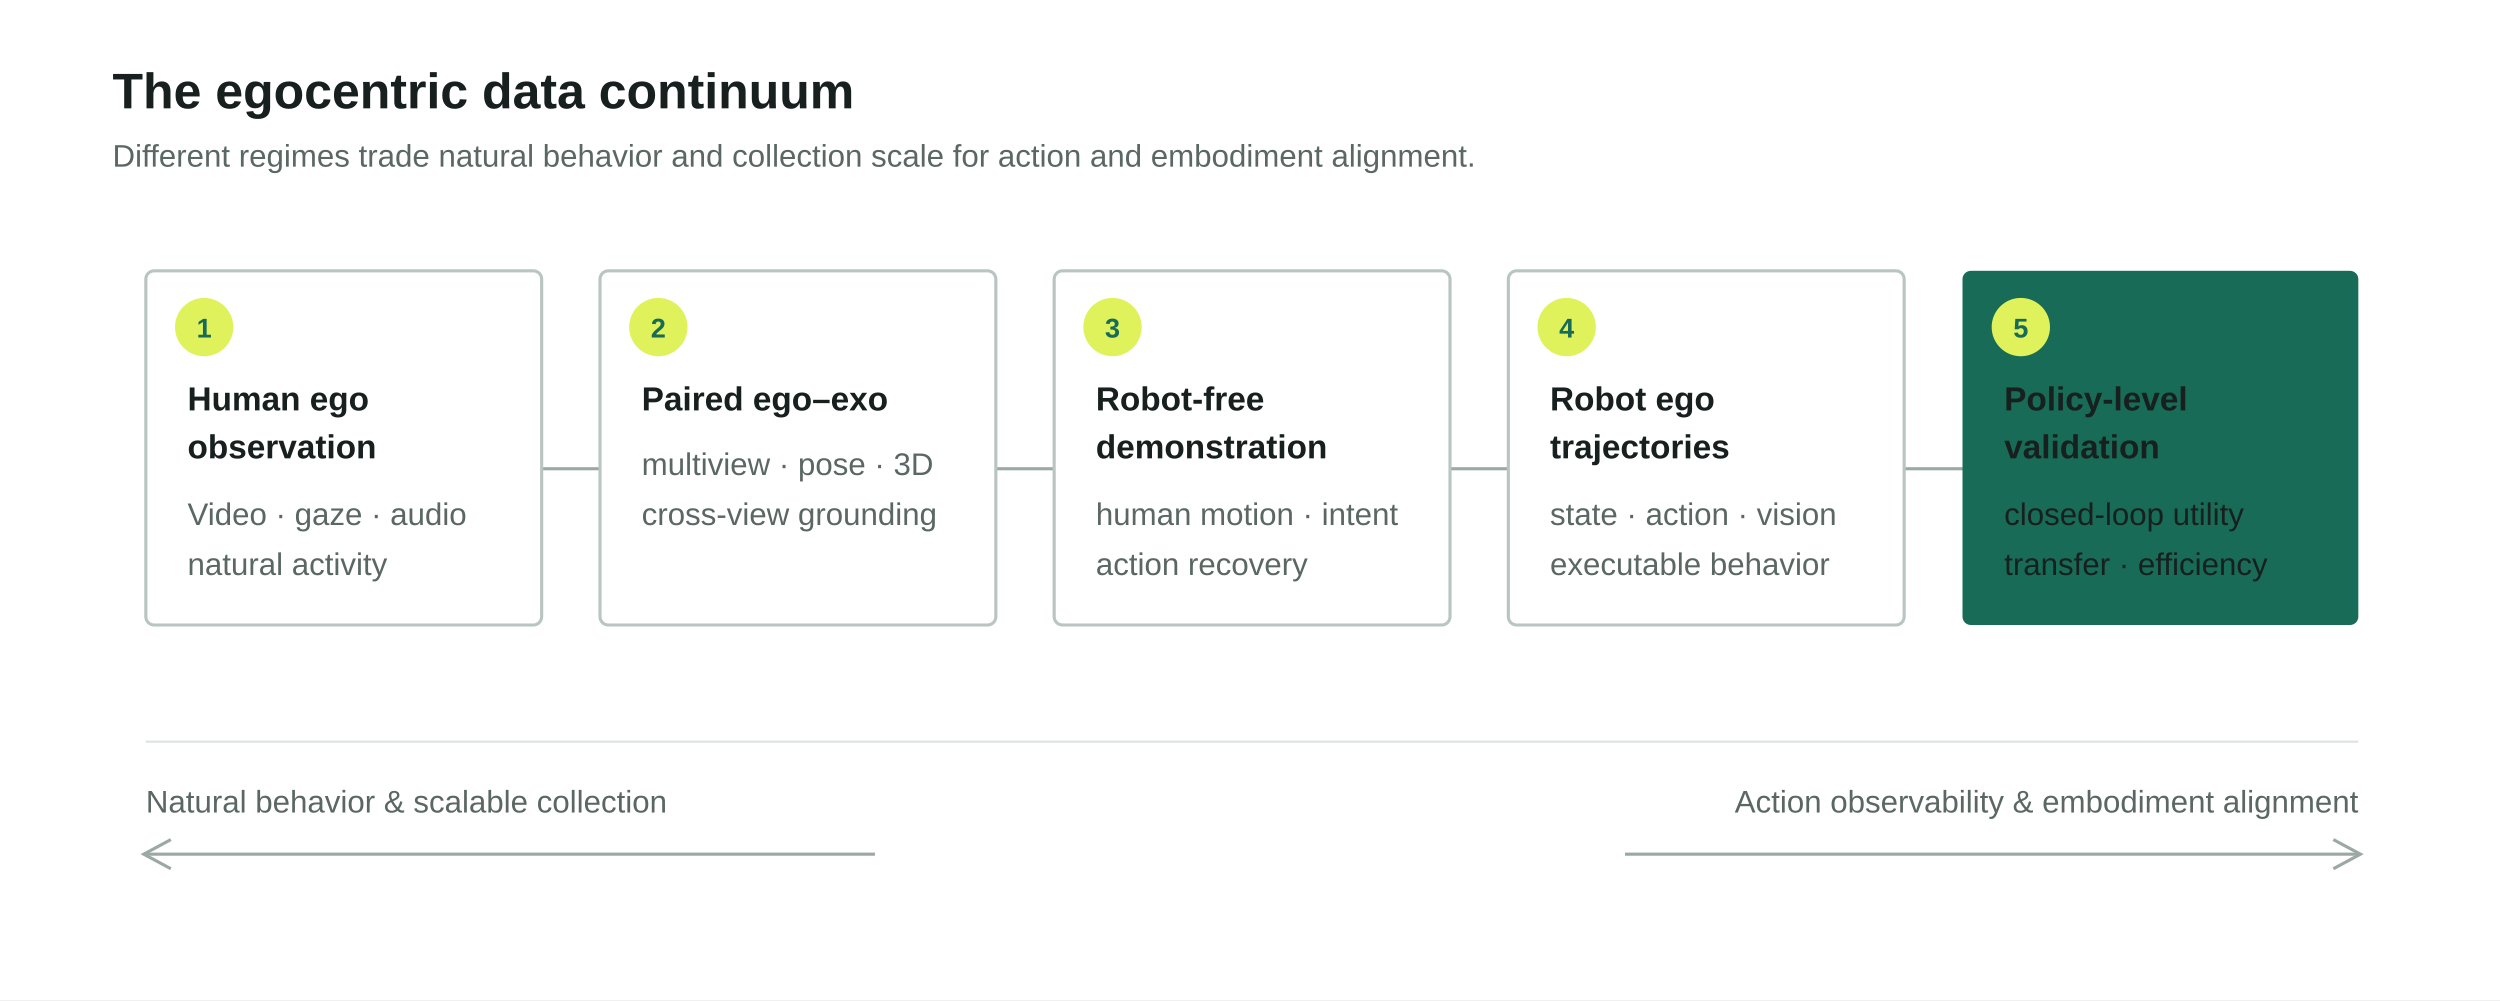
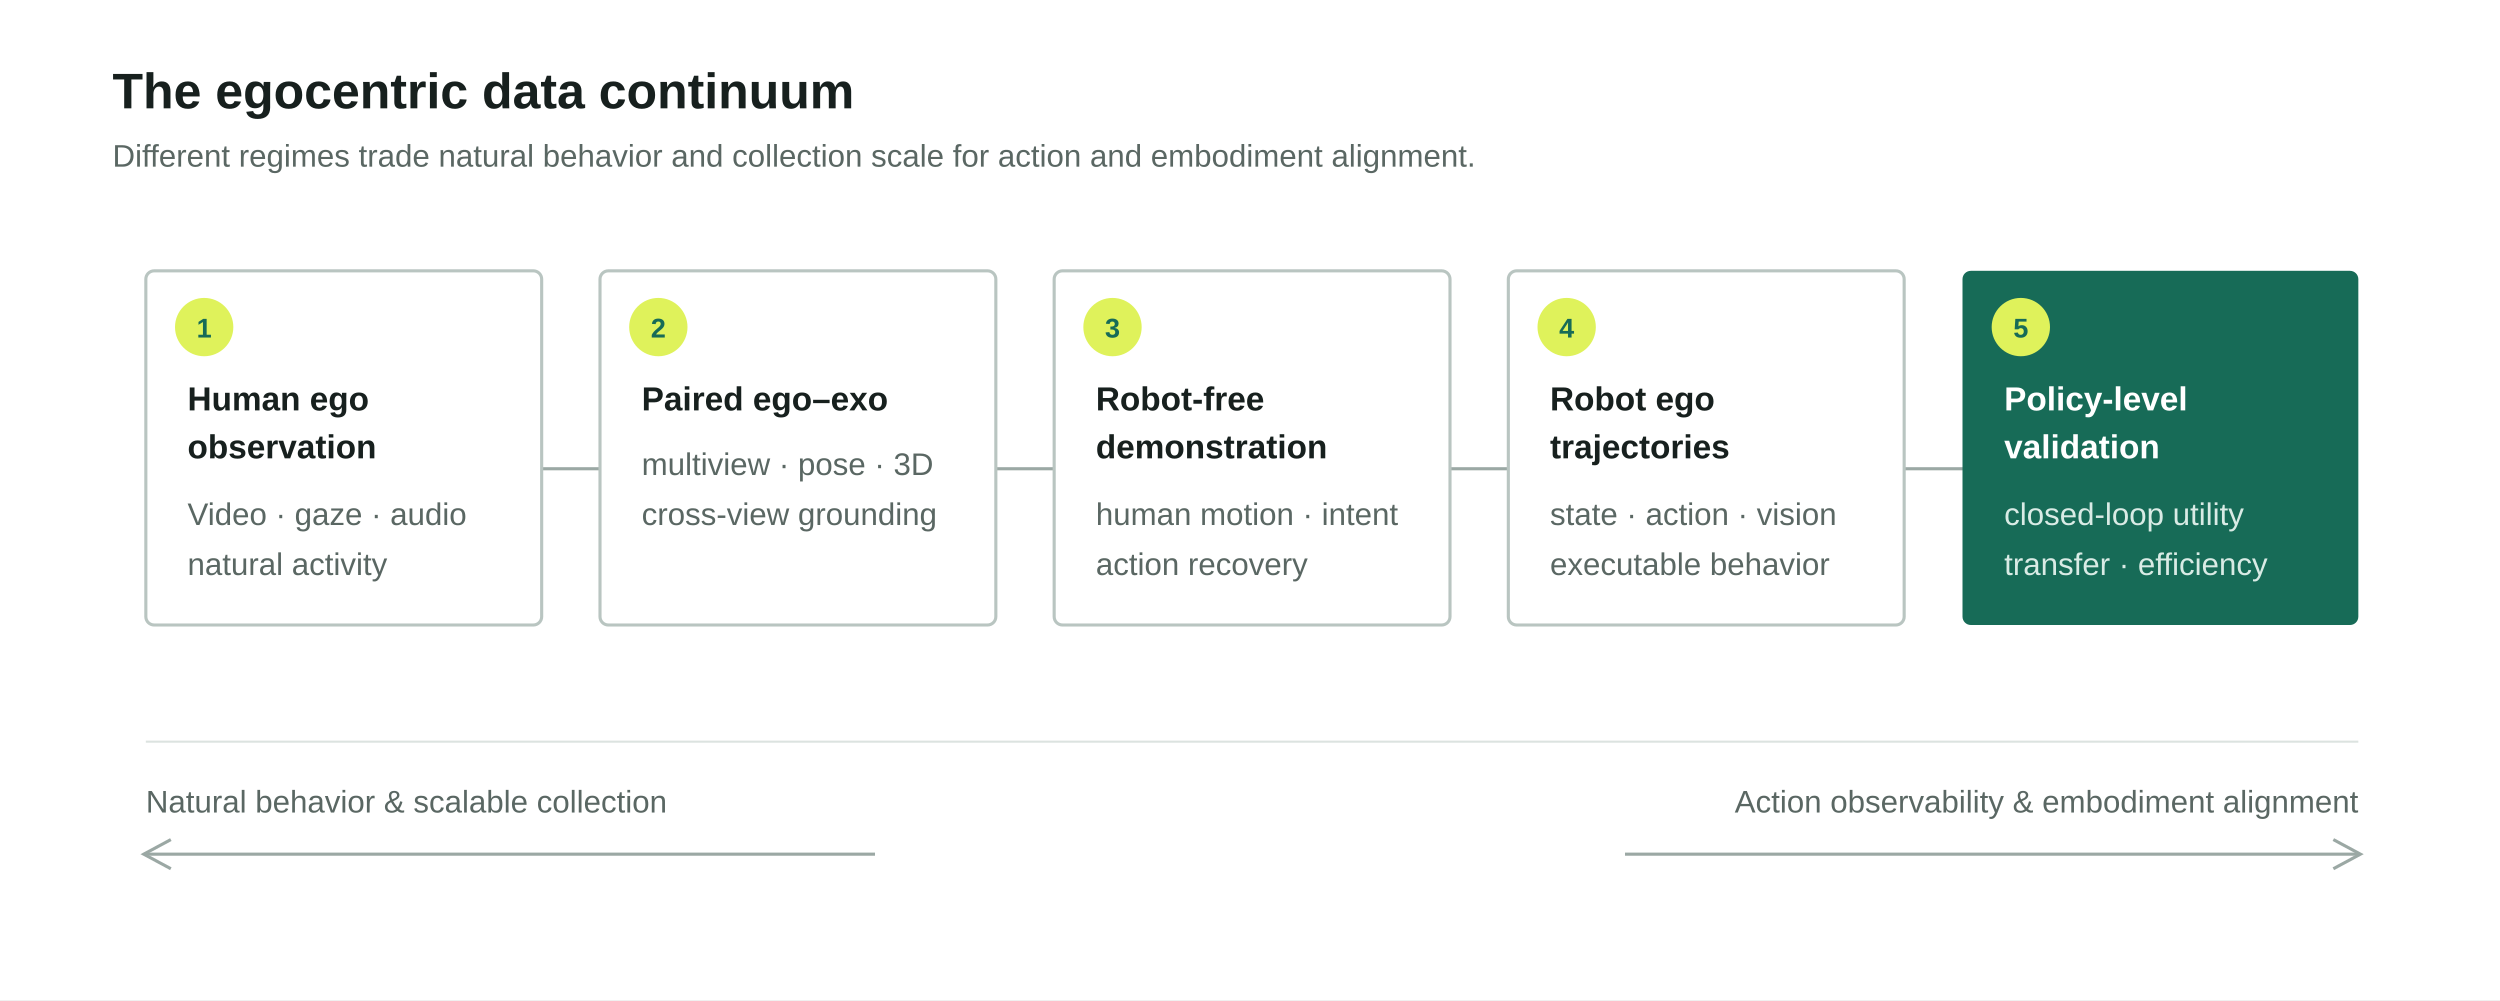
<svg xmlns="http://www.w3.org/2000/svg" width="1200" height="480" viewBox="0 0 1200 480" role="img" aria-labelledby="title desc">
  <rect width="1200" height="480" fill="#ffffff" />
  <style>
-     text{font-family:Arial,Helvetica,sans-serif;fill:#17201e;letter-spacing:0}.small{font-size:15px;fill:#5a6763}.label{font-size:16px;font-weight:700}.num{font-size:13px;font-weight:700;fill:#176b57}.axis{stroke:#9ba8a4;stroke-width:1.5}.guide{stroke:#dce3e0;stroke-width:1}.accent{fill:#dff25b}.green{fill:#176b57}.soft{fill:#edf3f0}.outline{fill:#fff;stroke:#b9c5c1;stroke-width:1.5}
+     text{font-family:Arial,Helvetica,sans-serif;fill:#17201e;letter-spacing:0}.small{font-size:15px;fill:#5a6763}.label{font-size:16px;font-weight:700}.inverse{fill:#fff}.inverse-small{font-size:15px;fill:#d9ebe5}.num{font-size:13px;font-weight:700;fill:#176b57}.axis{stroke:#9ba8a4;stroke-width:1.5}.guide{stroke:#dce3e0;stroke-width:1}.accent{fill:#dff25b}.green{fill:#176b57}.soft{fill:#edf3f0}.outline{fill:#fff;stroke:#b9c5c1;stroke-width:1.5}
  </style>
  <text x="54" y="52" font-size="24" font-weight="700">The egocentric data continuum</text>
  <text x="54" y="80" class="small">Different regimes trade natural behavior and collection scale for action and embodiment alignment.</text>
  <line x1="105" y1="225" x2="1095" y2="225" class="axis" />
  <path d="M1085 218 L1098 225 L1085 232" fill="none" class="axis" />
  <g transform="translate(70 130)">
    <rect width="190" height="170" rx="4" class="outline" />
    <circle cx="28" cy="27" r="14" class="accent" />
    <text x="28" y="32" text-anchor="middle" class="num">1</text>
    <text x="20" y="67" class="label">Human ego</text>
    <text x="20" y="90" class="label">observation</text>
    <text x="20" y="122" class="small">Video · gaze · audio</text>
    <text x="20" y="146" class="small">natural activity</text>
  </g>
  <g transform="translate(288 130)">
    <rect width="190" height="170" rx="4" class="outline" />
    <circle cx="28" cy="27" r="14" class="accent" />
    <text x="28" y="32" text-anchor="middle" class="num">2</text>
    <text x="20" y="67" class="label">Paired ego–exo</text>
    <text x="20" y="98" class="small">multiview · pose · 3D</text>
    <text x="20" y="122" class="small">cross-view grounding</text>
  </g>
  <g transform="translate(506 130)">
    <rect width="190" height="170" rx="4" class="outline" />
    <circle cx="28" cy="27" r="14" class="accent" />
    <text x="28" y="32" text-anchor="middle" class="num">3</text>
    <text x="20" y="67" class="label">Robot-free</text>
    <text x="20" y="90" class="label">demonstration</text>
    <text x="20" y="122" class="small">human motion · intent</text>
    <text x="20" y="146" class="small">action recovery</text>
  </g>
  <g transform="translate(724 130)">
    <rect width="190" height="170" rx="4" class="outline" />
    <circle cx="28" cy="27" r="14" class="accent" />
    <text x="28" y="32" text-anchor="middle" class="num">4</text>
    <text x="20" y="67" class="label">Robot ego</text>
    <text x="20" y="90" class="label">trajectories</text>
    <text x="20" y="122" class="small">state · action · vision</text>
    <text x="20" y="146" class="small">executable behavior</text>
  </g>
  <g transform="translate(942 130)">
    <rect width="190" height="170" rx="4" fill="#176b57" />
    <circle cx="28" cy="27" r="14" class="accent" />
    <text x="28" y="32" text-anchor="middle" class="num">5</text>
-     <text x="20" y="67" font-size="16" font-weight="700" fill="#fff">Policy-level</text>
-     <text x="20" y="90" font-size="16" font-weight="700" fill="#fff">validation</text>
-     <text x="20" y="122" font-size="15" fill="#d9ebe5">closed-loop utility</text>
-     <text x="20" y="146" font-size="15" fill="#d9ebe5">transfer · efficiency</text>
+     <text x="20" y="67" class="label inverse">Policy-level</text>
+     <text x="20" y="90" class="label inverse">validation</text>
+     <text x="20" y="122" class="inverse-small">closed-loop utility</text>
+     <text x="20" y="146" class="inverse-small">transfer · efficiency</text>
  </g>
  <line x1="70" y1="356" x2="1132" y2="356" class="guide" />
  <text x="70" y="390" class="small">Natural behavior &amp; scalable collection</text>
  <path d="M70 410 H420" class="axis" />
  <path d="M82 403 L69 410 L82 417" fill="none" class="axis" />
  <text x="1132" y="390" text-anchor="end" class="small">Action observability &amp; embodiment alignment</text>
  <path d="M780 410 H1132" class="axis" />
  <path d="M1120 403 L1133 410 L1120 417" fill="none" class="axis" />
</svg>
